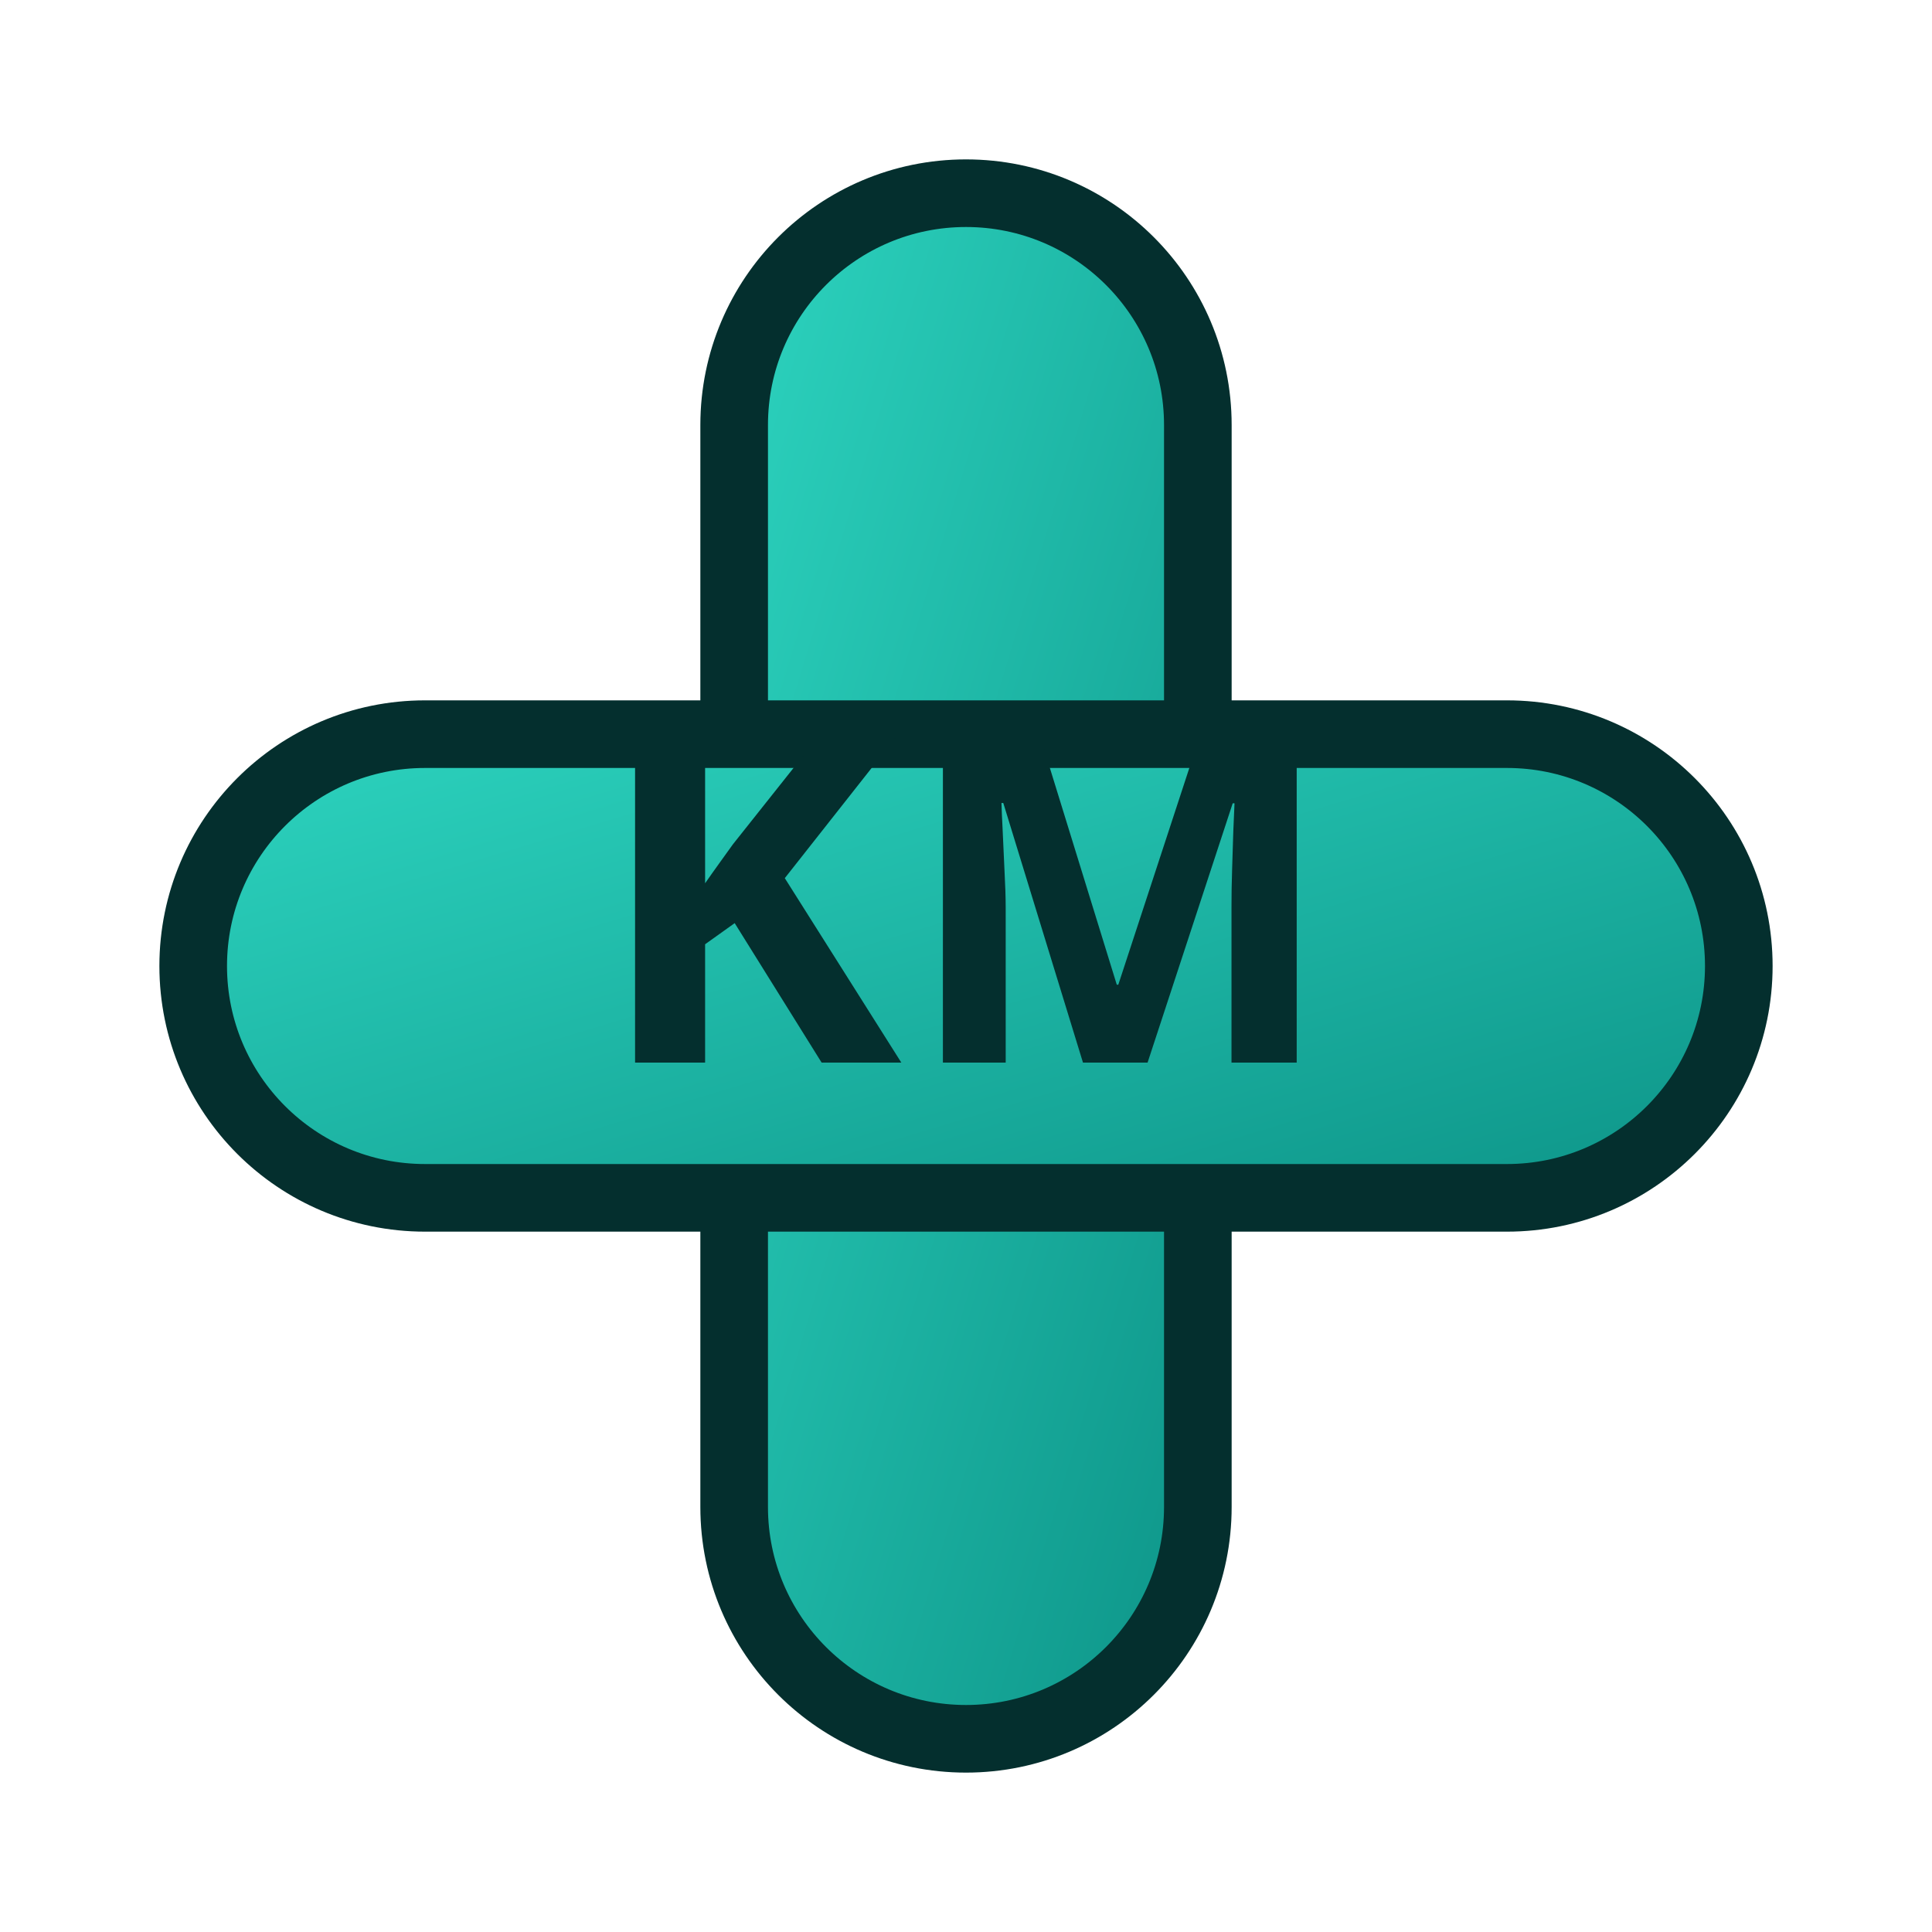
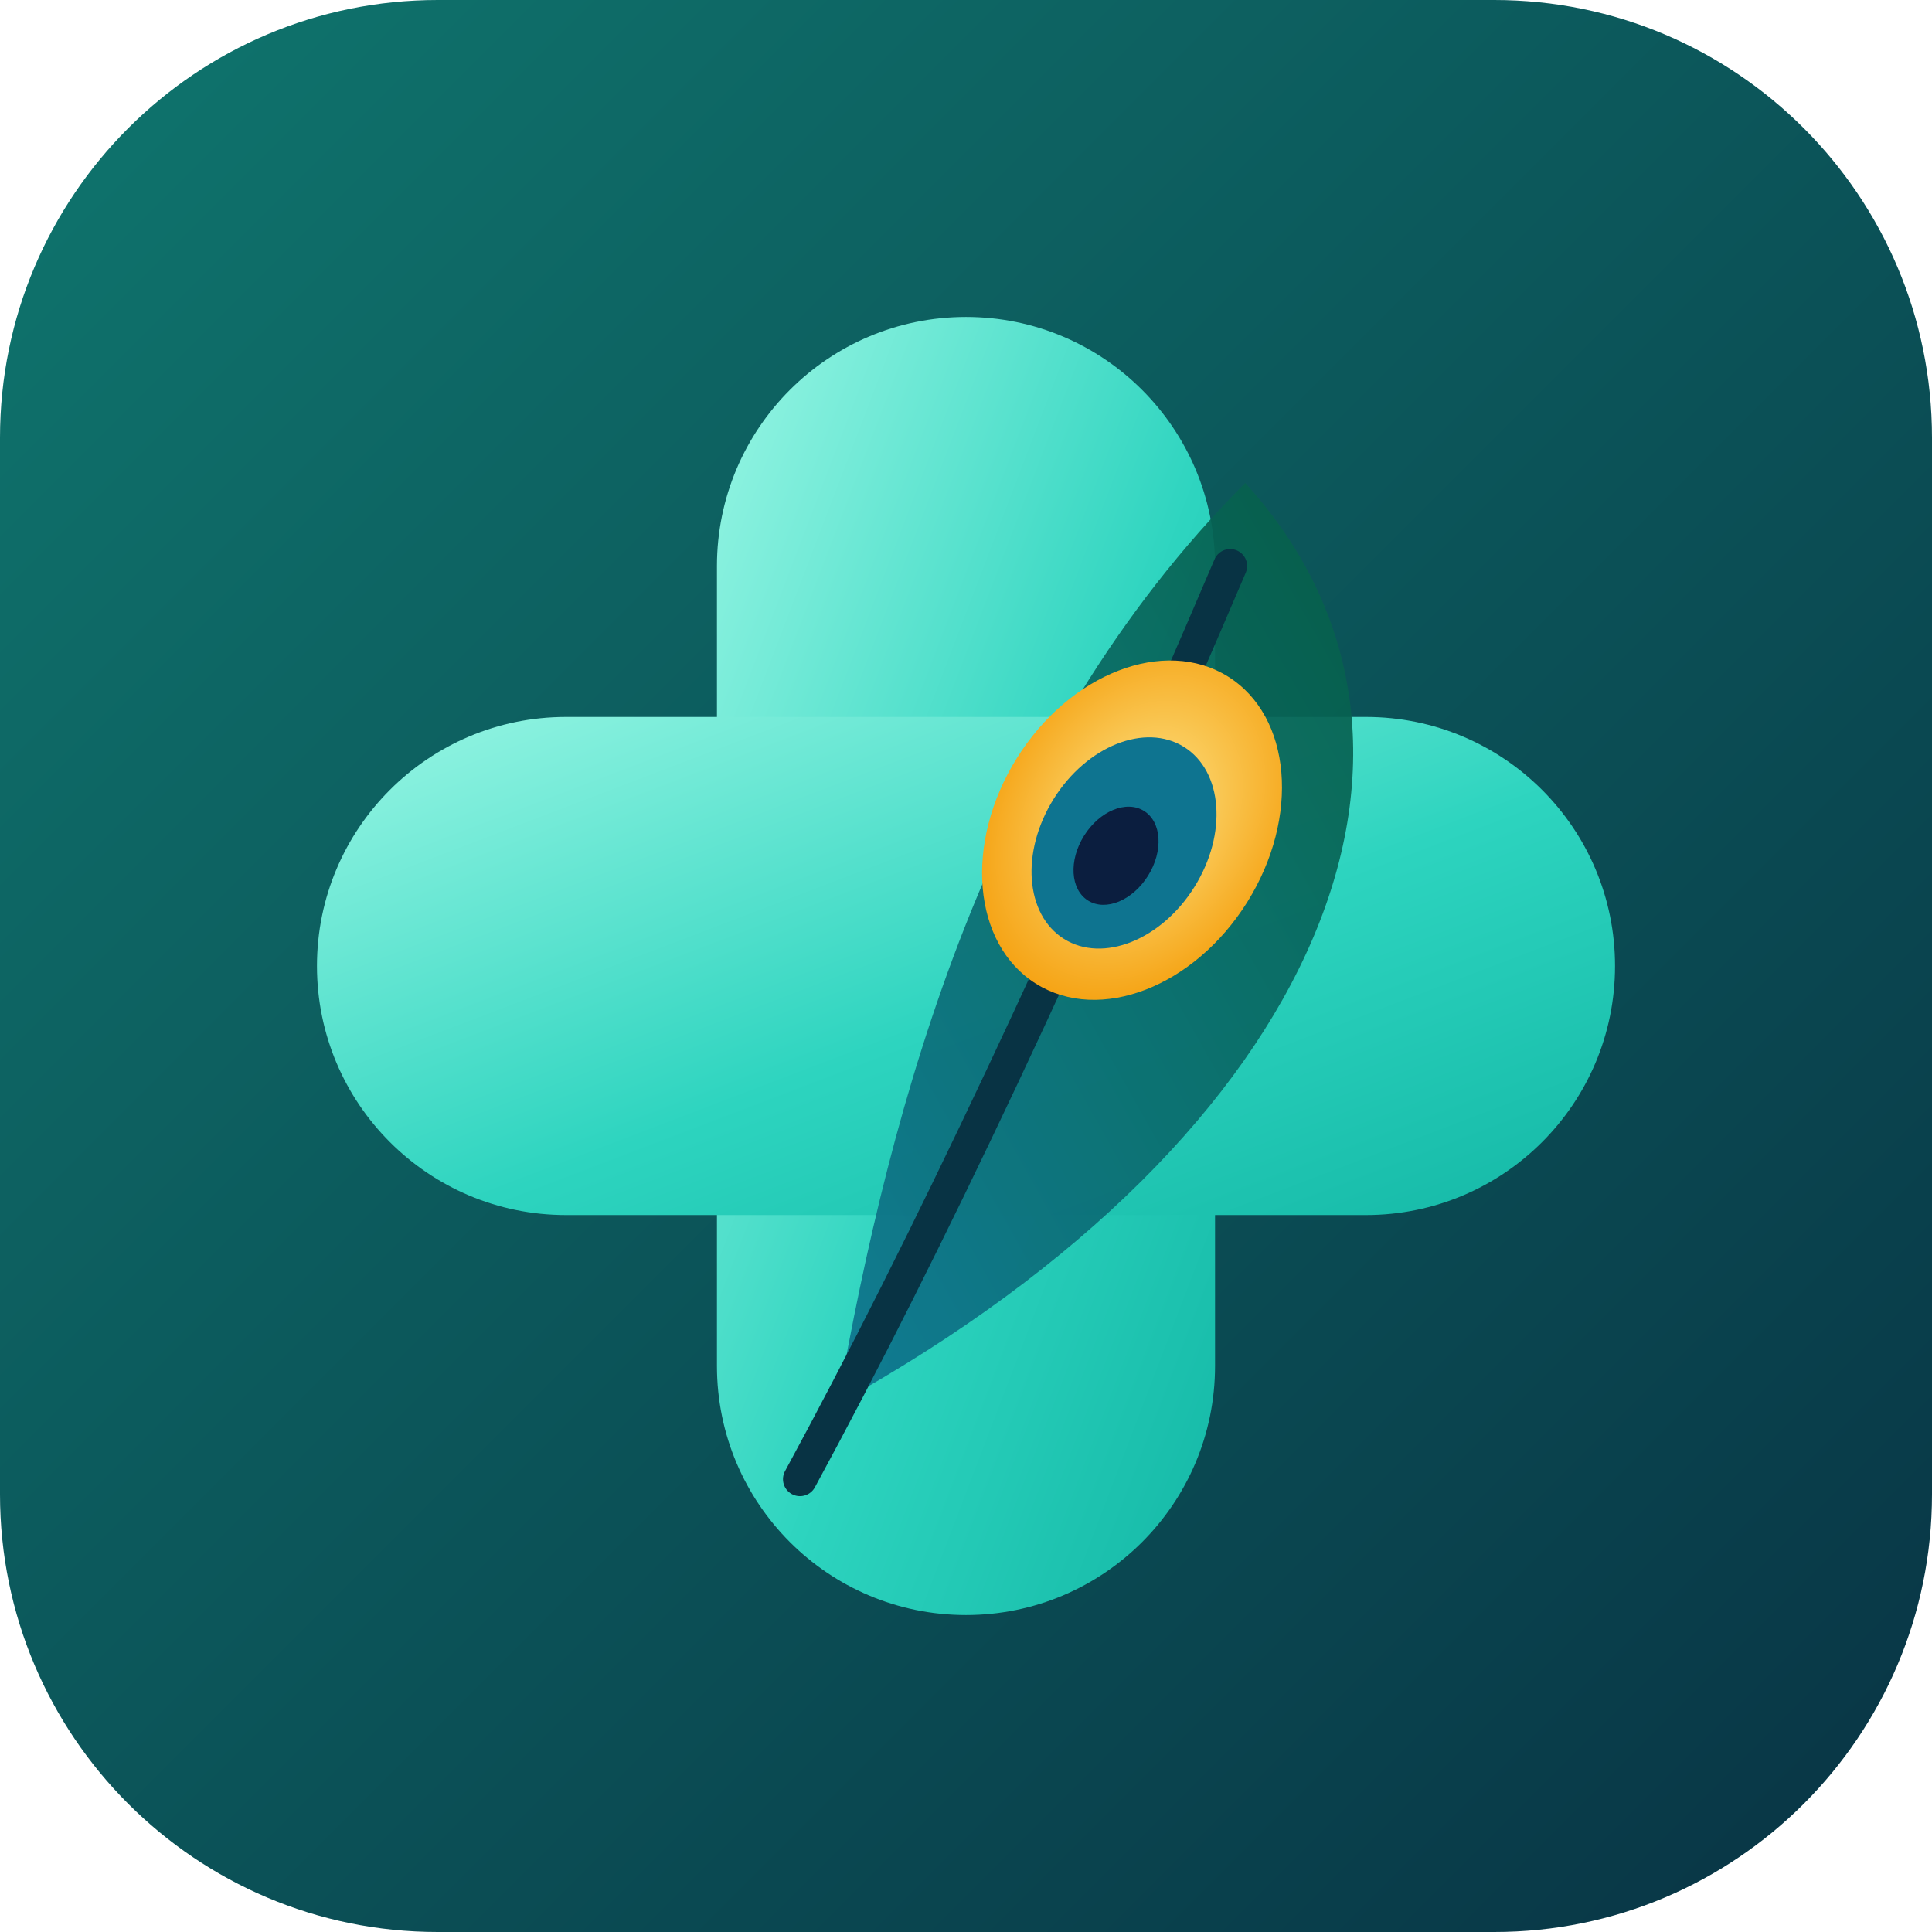
- <svg xmlns="http://www.w3.org/2000/svg" viewBox="0 0 100 100">
+ <svg xmlns="http://www.w3.org/2000/svg" viewBox="0 0 512 512" role="img" aria-label="Krishna Medicose">
  <defs>
-     <linearGradient id="g" x1="0%" y1="0%" x2="100%" y2="100%">
-       <stop offset="0%" stop-color="#2DD4BF" />
-       <stop offset="100%" stop-color="#0D9488" />
+     <linearGradient id="kmTile" x1="0" y1="0" x2="1" y2="1">
+       <stop offset="0" stop-color="#0F766E" />
+       <stop offset="1" stop-color="#083344" />
    </linearGradient>
+     <linearGradient id="kmCross" x1="0" y1="0" x2="1" y2="1">
+       <stop offset="0" stop-color="#99F6E4" />
+       <stop offset="0.55" stop-color="#2DD4BF" />
+       <stop offset="1" stop-color="#14B8A6" />
+     </linearGradient>
+     <linearGradient id="kmVane" x1="0" y1="1" x2="1" y2="0">
+       <stop offset="0" stop-color="#0E7490" />
+       <stop offset="1" stop-color="#065F46" />
+     </linearGradient>
+     <radialGradient id="kmEye" cx="0.5" cy="0.45" r="0.6">
+       <stop offset="0" stop-color="#FDE68A" />
+       <stop offset="1" stop-color="#F59E0B" />
+     </radialGradient>
  </defs>
-   <g stroke="#042f2e" stroke-width="3.5">
-     <rect x="38" y="10" width="24" height="80" rx="12" fill="url(#g)" />
-     <rect x="10" y="38" width="80" height="24" rx="12" fill="url(#g)" />
+   <rect width="512" height="512" rx="116" fill="url(#kmTile)" />
+   <rect x="190" y="84" width="132" height="344" rx="66" fill="url(#kmCross)" />
+   <rect x="84" y="190" width="344" height="132" rx="66" fill="url(#kmCross)" />
+   <path d="M330 128 C 392 196 352 300 222 372 C 236 292 262 196 330 128 Z" fill="url(#kmVane)" opacity="0.92" />
+   <path d="M212 392 Q 262 300 326 150" fill="none" stroke="#083344" stroke-width="9" stroke-linecap="round" />
+   <g transform="rotate(32 300 220)">
+     <ellipse cx="300" cy="220" rx="36" ry="48" fill="url(#kmEye)" />
+     <ellipse cx="300" cy="224" rx="22" ry="30" fill="#0E7490" />
+     <ellipse cx="300" cy="228" rx="10" ry="14" fill="#0B1E3F" />
  </g>
-   <text x="50" y="55" text-anchor="middle" fill="#042f2e" font-size="24" font-weight="900" font-family="sans-serif">KM</text>
</svg>
